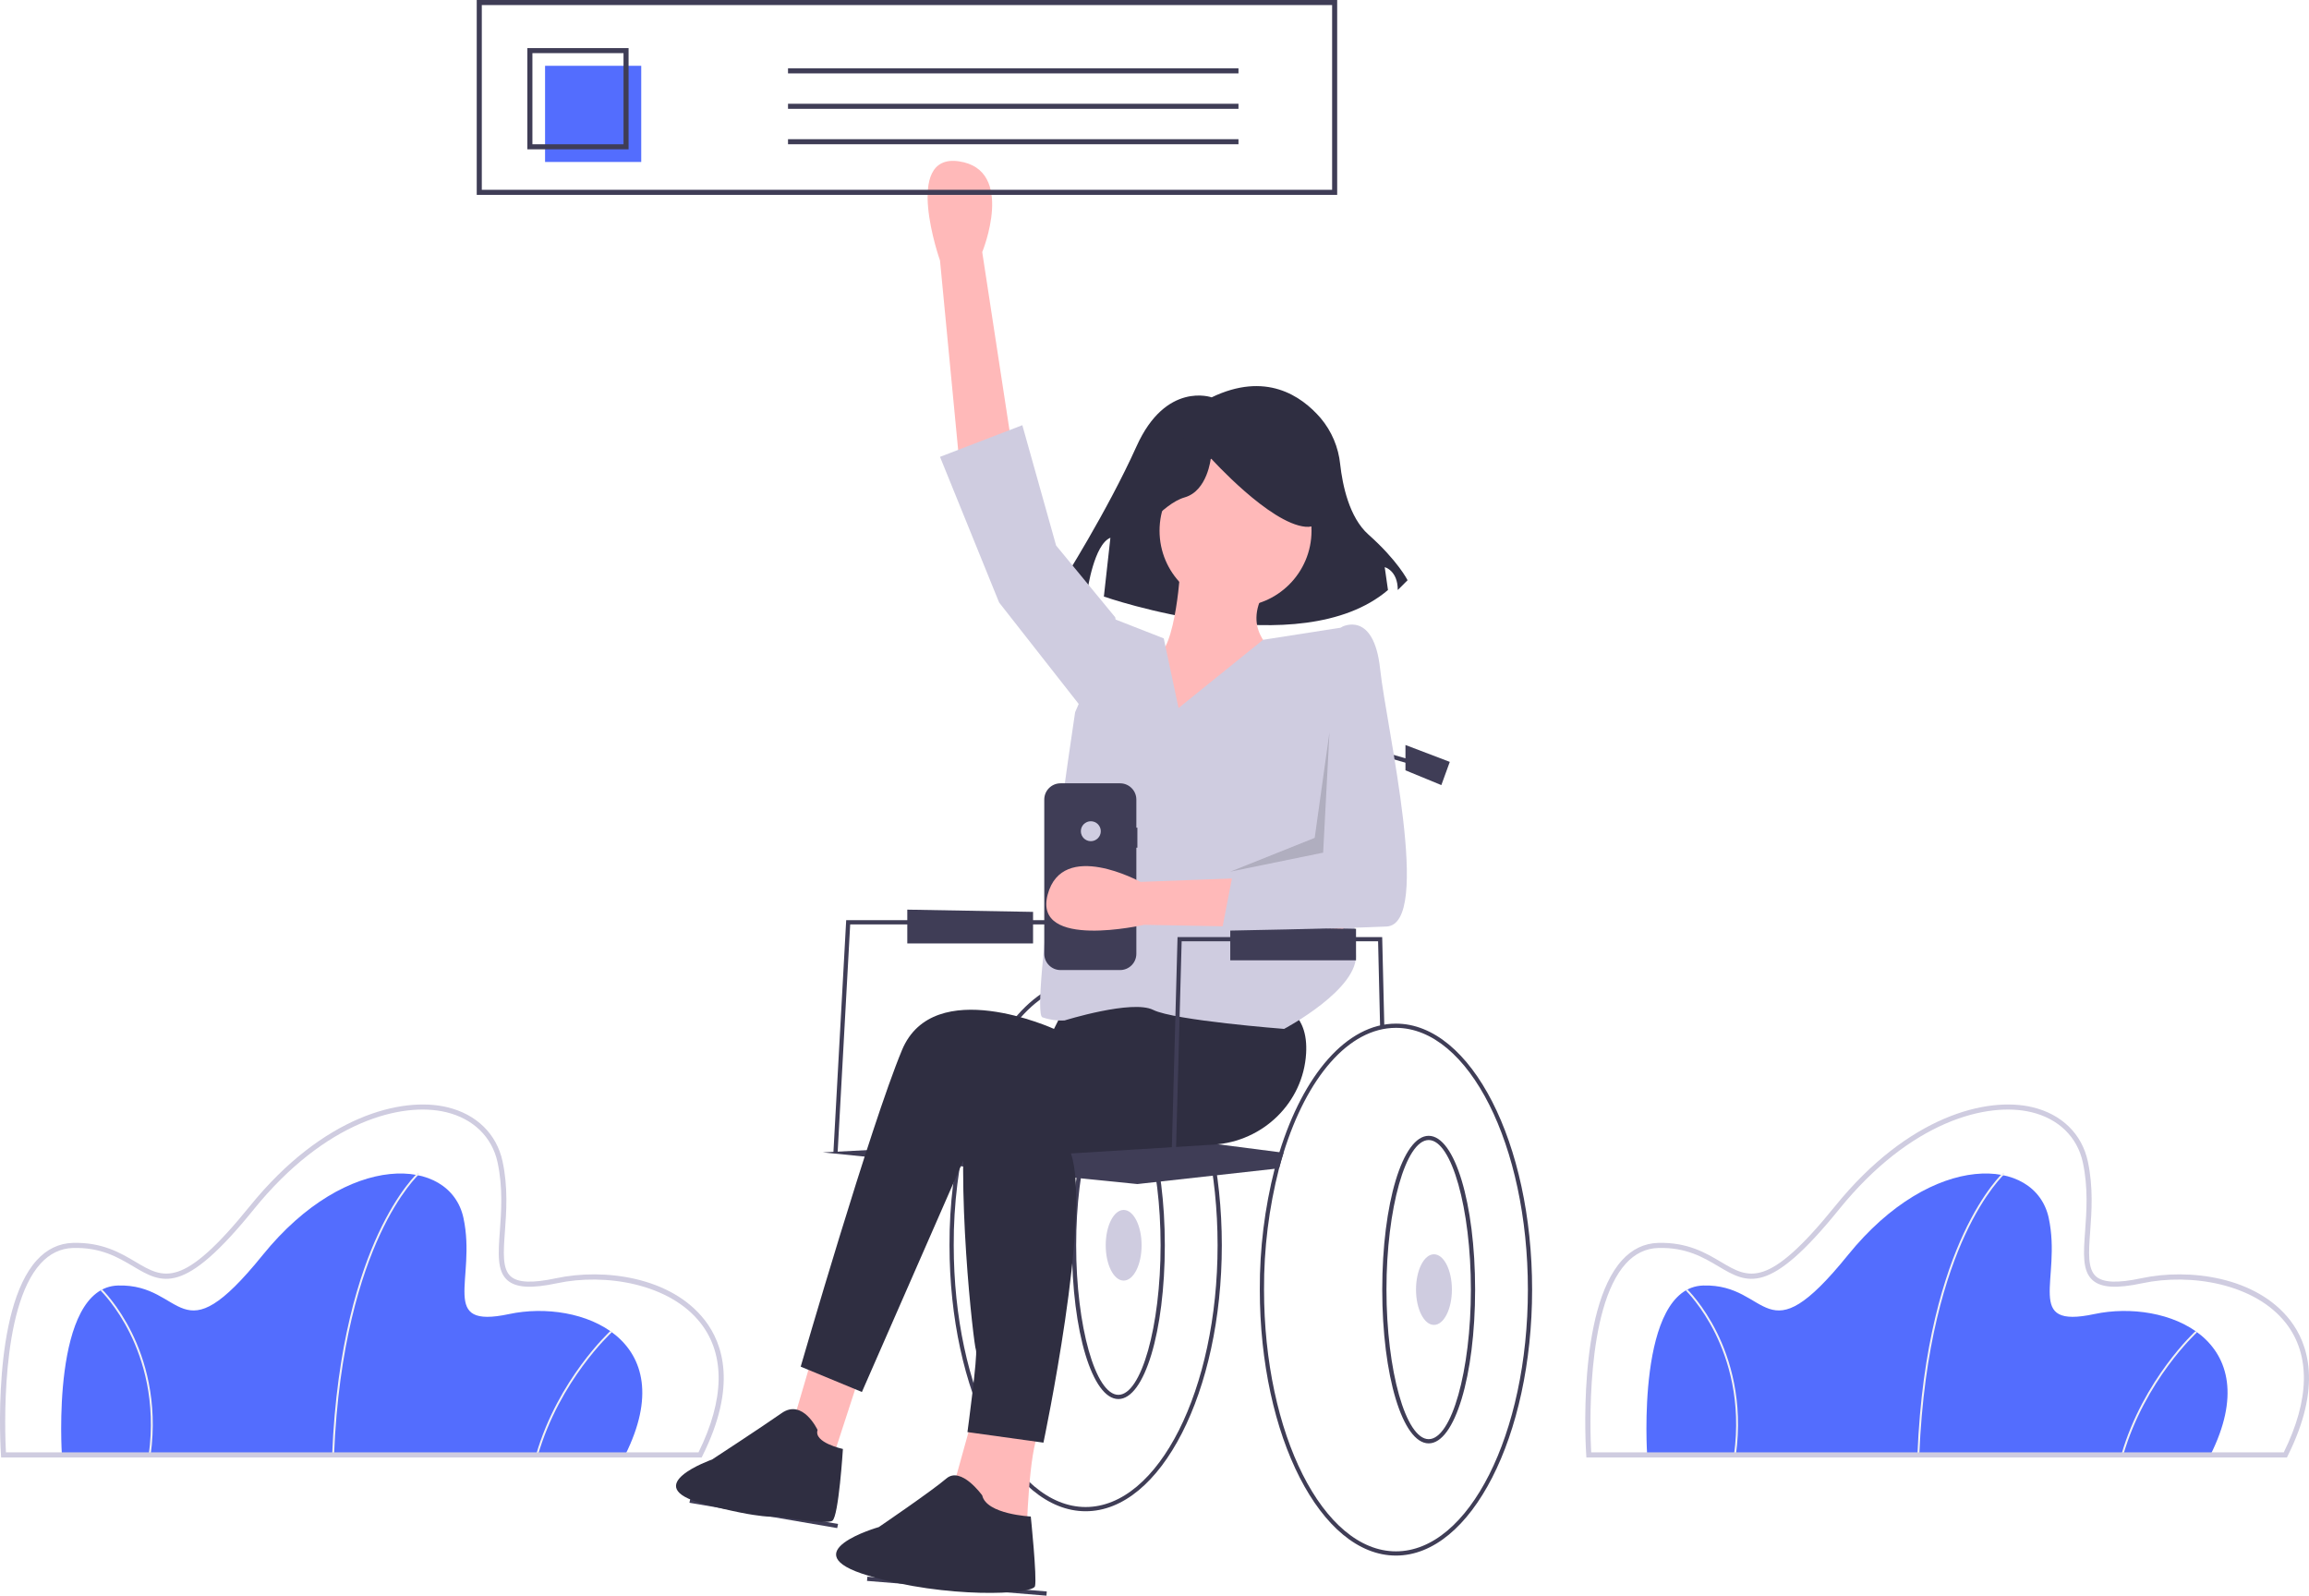
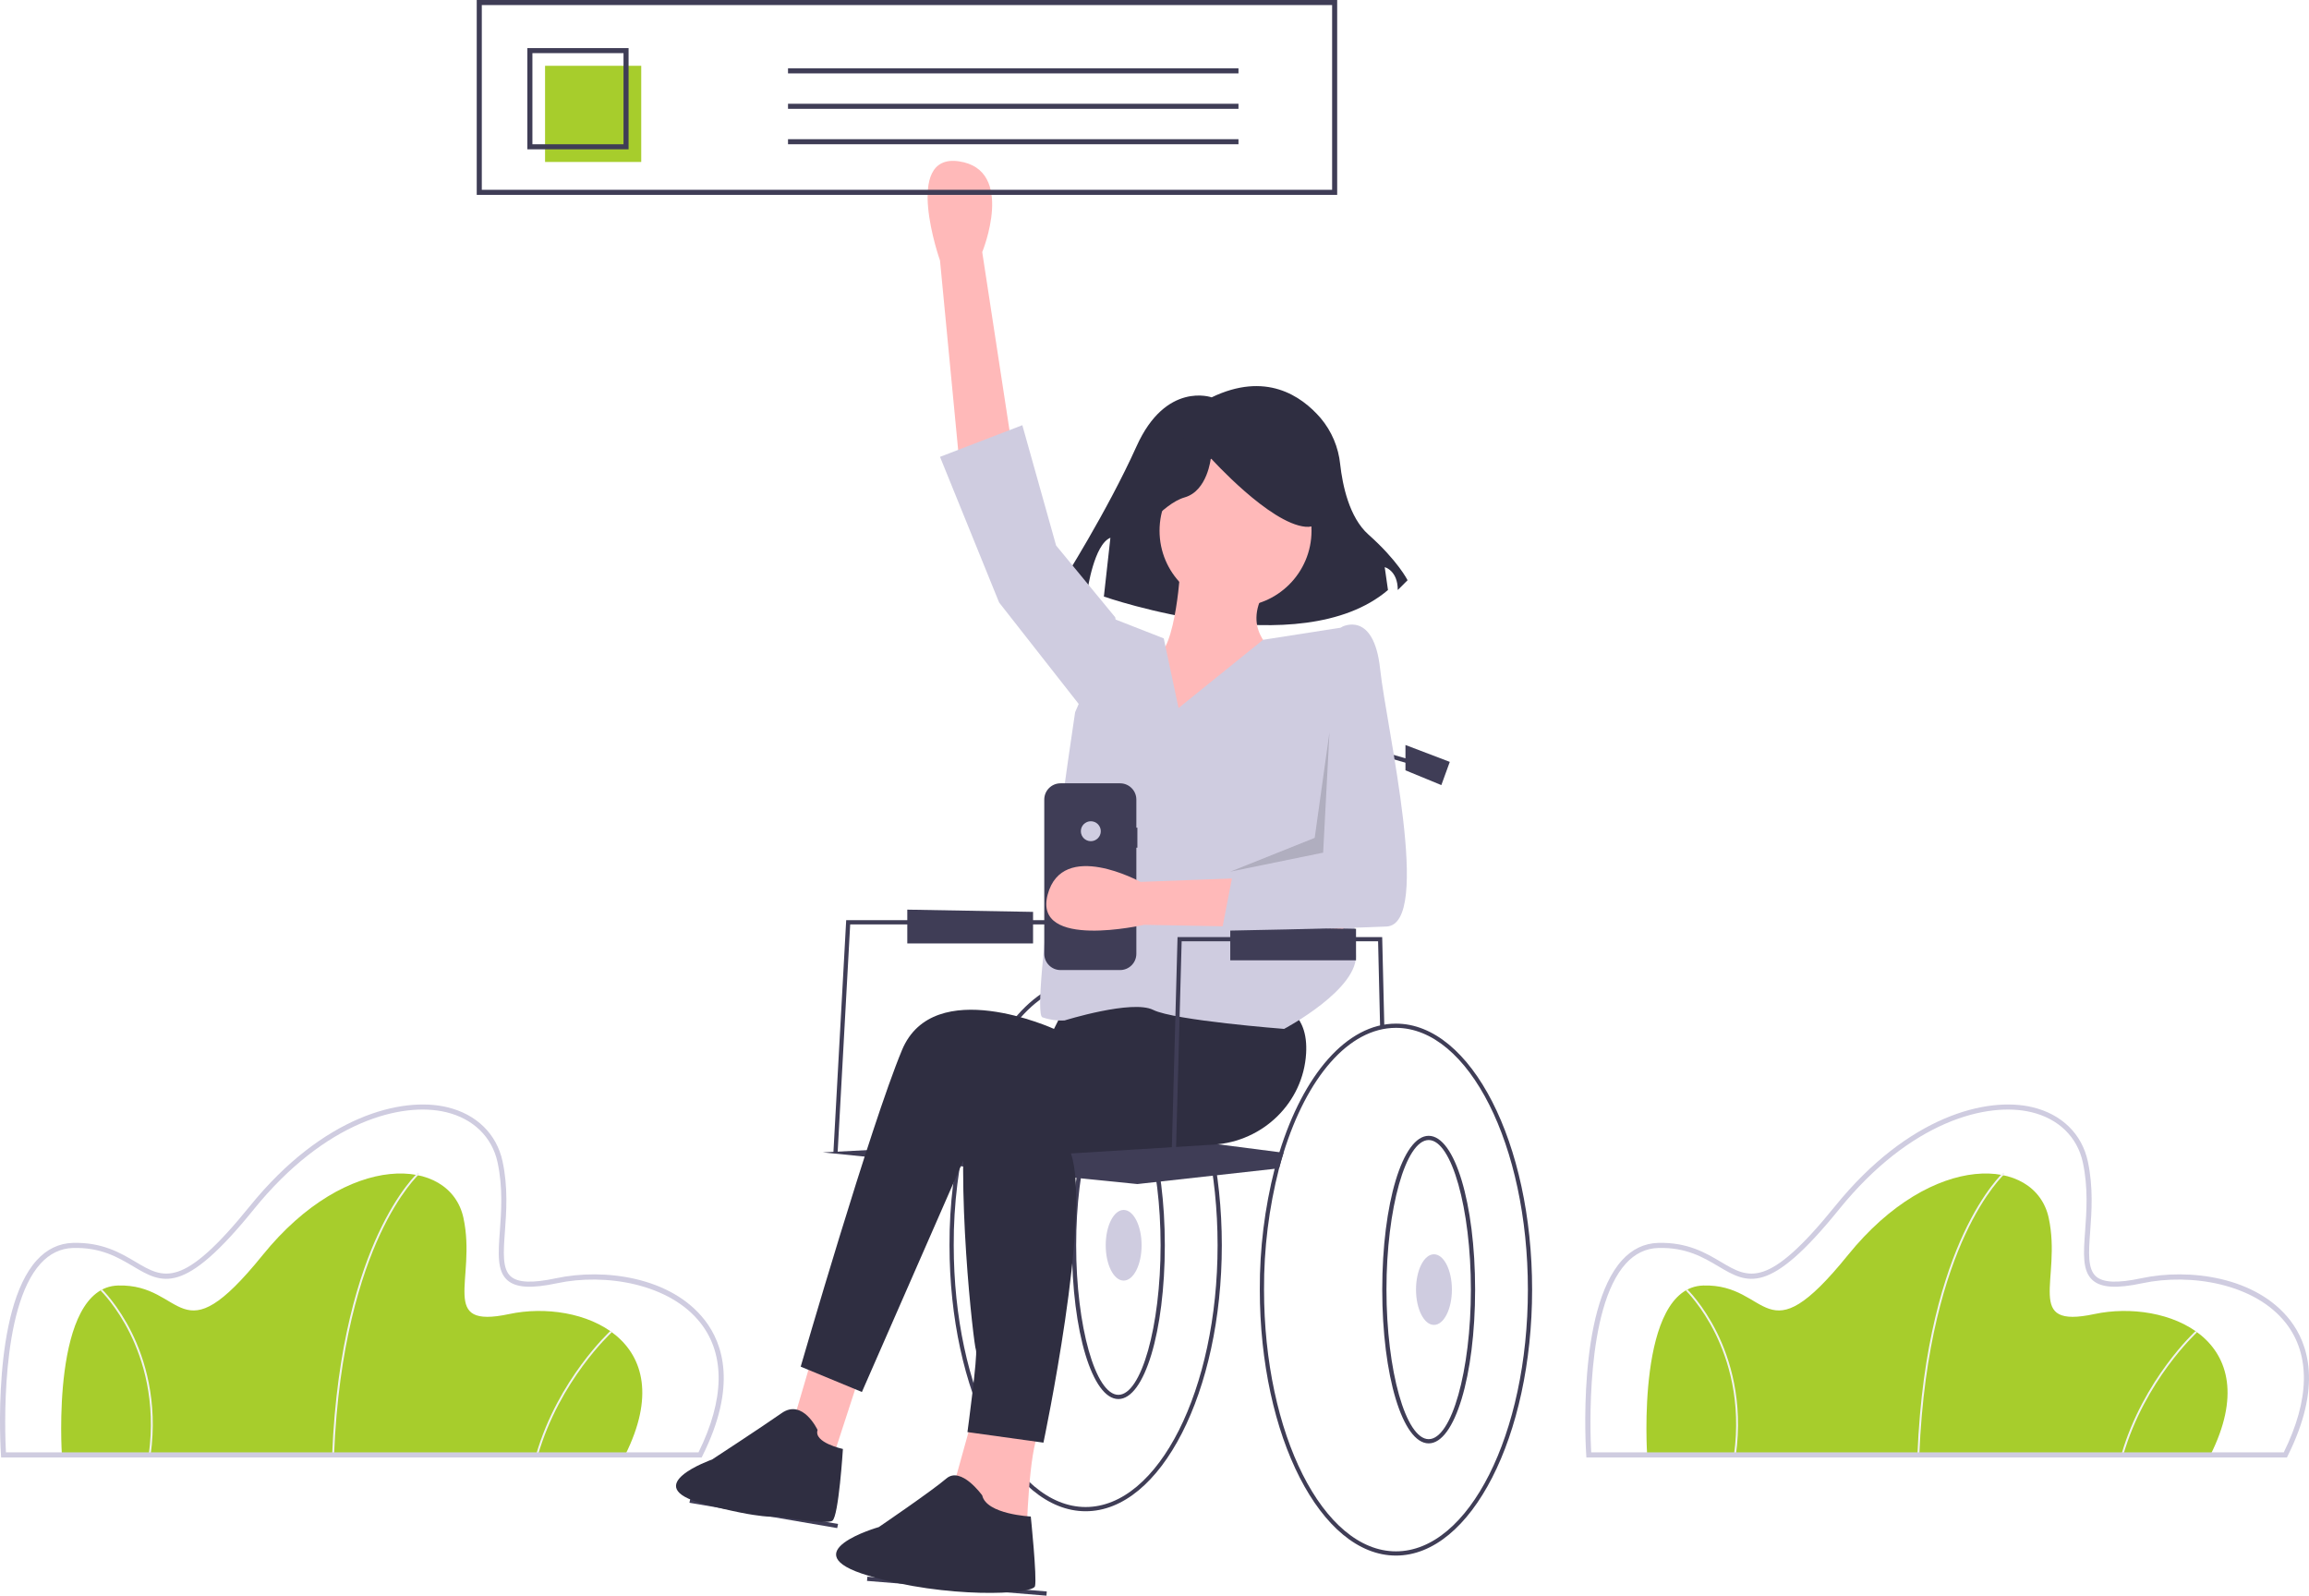
<svg xmlns="http://www.w3.org/2000/svg" data-name="Layer 1" width="1093.864" height="755.923" viewBox="0 0 1093.864 755.923">
-   <path d="M349.259,761.267H82.392s-5.409-79.339,26.597-80.24,28.4,35.162,68.52-14.425,88.805-46.882,95.116-17.581-12.171,52.742,21.638,45.53S376.757,706.271,349.259,761.267Z" transform="translate(-53.06788 -72.03831)" fill="#536dfe" />
+   <path d="M349.259,761.267H82.392s-5.409-79.339,26.597-80.24,28.4,35.162,68.52-14.425,88.805-46.882,95.116-17.581-12.171,52.742,21.638,45.53S376.757,706.271,349.259,761.267Z" transform="translate(-53.06788 -72.03831)" fill="#a7cd2c" />
  <path d="M211.32,761.285l-.901-.036c2.101-52.236,13.041-85.798,21.848-104.755,9.563-20.583,18.778-28.916,18.87-28.998l.599.674c-.091.081-9.198,8.331-18.685,28.775C224.293,675.821,213.413,709.246,211.32,761.285Z" transform="translate(-53.06788 -72.03831)" fill="#f2f2f2" />
  <path d="M307.906,761.393l-.865-.252c10.422-35.772,34.964-58.357,35.211-58.581l.606.667C342.613,703.45,318.254,725.875,307.906,761.393Z" transform="translate(-53.06788 -72.03831)" fill="#f2f2f2" />
  <path d="M124.424,761.329l-.893-.124c3.536-25.501-2.851-45.287-8.832-57.394-6.476-13.109-13.865-20.269-13.939-20.34l.624-.651c.075.072,7.578,7.342,14.123,20.591C121.544,715.632,127.992,735.601,124.424,761.329Z" transform="translate(-53.06788 -72.03831)" fill="#f2f2f2" />
  <path d="M385.478,762.473H53.608l-.077-1.124c-.191-2.797-4.424-68.764,16.95-92.301,4.778-5.262,10.534-8.024,17.107-8.209,13.933-.396,22.688,4.822,29.75,9.011,13.311,7.896,22.104,13.113,54.075-26.402,34.635-42.808,72.005-52.018,93.488-46.897,13.88,3.31,23.447,12.663,26.247,25.662,2.651,12.309,1.807,23.875,1.128,33.168-.726,9.943-1.3,17.797,2.784,21.357,3.409,2.97,10.214,3.24,21.413.85,22.78-4.86,54.565-.701,70.52,19.912,8.584,11.09,15.345,31.249-1.183,64.306ZM55.872,760.061H383.984c12.317-24.988,12.701-46.098,1.102-61.084-14.636-18.91-45.341-23.887-68.109-19.029-12.168,2.596-19.418,2.168-23.501-1.39-4.993-4.351-4.381-12.735-3.606-23.351.668-9.14,1.498-20.514-1.08-32.485-2.596-12.055-11.508-20.738-24.448-23.823-20.797-4.962-57.123,4.132-91.053,46.067-33.282,41.135-43.308,35.19-57.181,26.96-7.149-4.24-15.266-9.049-28.452-8.675-5.892.166-11.07,2.662-15.39,7.419C53.056,691.823,55.402,751.143,55.872,760.061Z" transform="translate(-53.06788 -72.03831)" fill="#cfcce0" />
-   <path d="M1100.259,761.267H833.392s-5.409-79.339,26.597-80.24,28.4,35.162,68.52-14.425,88.805-46.882,95.116-17.581-12.171,52.742,21.638,45.53S1127.757,706.271,1100.259,761.267Z" transform="translate(-53.06788 -72.03831)" fill="#536dfe" />
+   <path d="M1100.259,761.267H833.392s-5.409-79.339,26.597-80.24,28.4,35.162,68.52-14.425,88.805-46.882,95.116-17.581-12.171,52.742,21.638,45.53S1127.757,706.271,1100.259,761.267Z" transform="translate(-53.06788 -72.03831)" fill="#a7cd2c" />
  <path d="M962.32,761.285l-.901-.036c2.101-52.236,13.041-85.798,21.848-104.755,9.563-20.583,18.778-28.916,18.87-28.998l.599.674c-.091.081-9.198,8.331-18.685,28.775C975.293,675.821,964.413,709.246,962.32,761.285Z" transform="translate(-53.06788 -72.03831)" fill="#f2f2f2" />
  <path d="M1058.906,761.393l-.865-.252c10.422-35.772,34.964-58.357,35.211-58.581l.606.667C1093.613,703.45,1069.254,725.875,1058.906,761.393Z" transform="translate(-53.06788 -72.03831)" fill="#f2f2f2" />
  <path d="M875.424,761.329l-.893-.124c3.536-25.501-2.851-45.287-8.832-57.394-6.476-13.109-13.865-20.269-13.939-20.34l.624-.651c.075.072,7.578,7.342,14.123,20.591C872.544,715.632,878.992,735.601,875.424,761.329Z" transform="translate(-53.06788 -72.03831)" fill="#f2f2f2" />
  <path d="M1136.477,762.473H804.608l-.077-1.124c-.191-2.797-4.424-68.764,16.95-92.301,4.778-5.262,10.534-8.024,17.107-8.209,13.933-.396,22.688,4.822,29.75,9.011,13.311,7.896,22.104,13.113,54.075-26.402,34.635-42.808,72.005-52.018,93.488-46.897,13.88,3.31,23.447,12.663,26.247,25.662,2.651,12.309,1.807,23.875,1.128,33.168-.726,9.943-1.3,17.797,2.784,21.357,3.409,2.97,10.214,3.24,21.413.85,22.78-4.86,54.565-.701,70.52,19.912,8.584,11.09,15.345,31.249-1.183,64.306Zm-329.605-2.412h328.112c12.317-24.988,12.701-46.098,1.102-61.084-14.636-18.91-45.341-23.887-68.109-19.029-12.168,2.596-19.418,2.168-23.501-1.39-4.993-4.351-4.381-12.735-3.606-23.351.668-9.14,1.498-20.514-1.08-32.485-2.596-12.055-11.508-20.738-24.448-23.823-20.797-4.962-57.123,4.132-91.053,46.067-33.282,41.135-43.308,35.19-57.181,26.96-7.149-4.24-15.266-9.049-28.452-8.675-5.892.166-11.07,2.662-15.39,7.419C804.056,691.823,806.402,751.143,806.872,760.061Z" transform="translate(-53.06788 -72.03831)" fill="#cfcce0" />
  <path d="M567.389,535.965c-23.39,0-43.9,24.43-55.21,60.91-.8,2.56-1.55,5.19-2.25,7.86a227.65,227.65,0,0,0-7.04,57.23c0,69.48,28.93,126,64.5,126s64.5-56.52,64.5-126S602.959,535.965,567.389,535.965Zm0,250c-34.46,0-62.5-55.63-62.5-124a226.358,226.358,0,0,1,7.13-57.46q.99-3.765,2.12-7.38c11.01-35.47,30.76-59.16,53.25-59.16,34.46,0,62.5,55.63,62.5,124S601.849,785.965,567.389,785.965Z" transform="translate(-53.06788 -72.03831)" fill="#3f3d56" />
  <path d="M582.889,734.815c-12.337,0-22-32-22-72.851s9.663-72.851,22-72.851,22,32,22,72.851S595.226,734.815,582.889,734.815Zm0-143.701c-10.841,0-20,32.445-20,70.851s9.159,70.851,20,70.851,20-32.445,20-70.851S593.73,591.114,582.889,591.114Z" transform="translate(-53.06788 -72.03831)" fill="#3f3d56" />
  <ellipse cx="532.321" cy="589.926" rx="8.5" ry="16.732" fill="#cfcce0" />
  <polygon points="513.821 362.926 650.821 362.426 650.821 416.399 513.821 421.926 513.821 362.926" fill="#3f3d56" />
  <polygon points="396.819 545.981 394.823 545.872 400.875 435.926 524.821 435.926 524.821 437.926 402.768 437.926 396.819 545.981" fill="#3f3d56" />
  <polygon points="396.614 723.905 326.614 711.905 327.029 709.948 397.029 721.948 396.614 723.905" fill="#3f3d56" />
  <rect x="505.389" y="780.821" width="2.001" height="85.288" transform="translate(-408.927 1188.521) rotate(-85.29215)" fill="#3f3d56" />
  <path d="M661.139,618.125q-1.125,3.615-2.12,7.38l-2.09.23-65.04,7.23-149-15,155-8,61.29,7.91Z" transform="translate(-53.06788 -72.03831)" fill="#3f3d56" />
  <path d="M627.068,260.274s-21.658-7.735-35.581,23.205-35.581,64.975-35.581,64.975l12.376,3.094s3.094-21.658,10.829-24.752l-3.094,27.846s92.821,32.487,134.591-3.094l-1.547-10.829s6.188,1.547,6.188,10.829l4.641-4.641s-4.641-9.282-18.564-21.658c-9.139-8.123-12.279-23.577-13.358-33.24a40.224,40.224,0,0,0-9.261-21.905C669.453,259.381,652.594,247.983,627.068,260.274Z" transform="translate(-53.06788 -72.03831)" fill="#2f2e41" />
  <path d="M507.389,289.465l-9-94s-18-51,9-47,11,43,11,43l15,98Z" transform="translate(-53.06788 -72.03831)" fill="#ffb9b9" />
  <polygon points="384.321 644.426 374.321 678.426 393.321 694.426 407.321 651.426 384.321 644.426" fill="#ffb9b9" />
  <path d="M514.389,741.465l-10,36,35,22s1-41,6-49Z" transform="translate(-53.06788 -72.03831)" fill="#ffb9b9" />
  <path d="M557.389,549.465l-5,10s-57-26-72,10-48,150-48,150l29,12,53-121,121-3,5-67Z" transform="translate(-53.06788 -72.03831)" fill="#2f2e41" />
  <path d="M599.389,566.465s-82-17-88,24,3,119,4,121-4,39-4,39l36,5s23-109,13-137l67.66-4.185c23.356-1.445,42.436-19.894,43.779-43.256.514-8.943-1.724-17.059-9.439-21.559-24-14-68-14-68-14Z" transform="translate(-53.06788 -72.03831)" fill="#2f2e41" />
  <path d="M440.389,749.465s-7-15-17-8-33,22-33,22-35.579,12.528-4,21c28.089,7.535,35,6,35,6s23,4,26,2,5-34,5-34S438.389,755.465,440.389,749.465Z" transform="translate(-53.06788 -72.03831)" fill="#2f2e41" />
  <path d="M518.389,780.465s-10-14-17-8-32,23-32,23-42,12-5,23,78,9,79,5-2-33-2-33S520.389,789.465,518.389,780.465Z" transform="translate(-53.06788 -72.03831)" fill="#2f2e41" />
  <circle cx="585.321" cy="251.426" r="36" fill="#ffb9b9" />
  <path d="M612.389,339.465s-2,41-12,44-38,36-25,46,88,3,88,3l-7-52s-16-11-3-30Z" transform="translate(-53.06788 -72.03831)" fill="#ffb9b9" />
  <path d="M611.389,407.465l-7-33-23-9-19,44s-21.5,142.5-15.5,144.5a27.042,27.042,0,0,0,10.5,1.5s32-10,42-5,62,9,62,9,36-19,34-36,0-112,0-112l-4.5-42.5-39.457,6.172Z" transform="translate(-53.06788 -72.03831)" fill="#cfcce0" />
  <polygon points="529.321 298.426 528.321 292.426 500.321 258.426 484.321 201.426 445.321 216.426 473.321 285.426 513.321 336.426 529.321 298.426" fill="#cfcce0" />
  <path d="M591.095,327.77s12.376-17.017,23.205-20.111,12.376-18.564,12.376-18.564,27.846,30.94,44.864,32.487,1.547-37.129,1.547-37.129l-30.94-7.735-29.393,3.094-23.205,15.47Z" transform="translate(-53.06788 -72.03831)" fill="#2f2e41" />
  <polygon points="653.822 486.96 652.854 445.926 559.795 445.926 556.821 555.954 554.821 555.899 557.848 443.926 654.788 443.926 654.82 444.892 655.82 486.892 653.822 486.96" fill="#3f3d56" />
  <polygon points="651.821 430.926 649.821 430.926 649.821 354.595 682.101 363.966 681.542 365.887 651.821 357.258 651.821 430.926" fill="#3f3d56" />
  <path d="M714.389,556.965c-23.39,0-43.9,24.43-55.21,60.91-.8,2.56-1.55,5.19-2.25,7.86a227.65,227.65,0,0,0-7.04,57.23c0,69.48,28.93,126,64.5,126s64.5-56.52,64.5-126S749.959,556.965,714.389,556.965Zm0,250c-34.46,0-62.5-55.63-62.5-124a226.358,226.358,0,0,1,7.13-57.46q.99-3.765,2.12-7.38c11.01-35.47,30.76-59.16,53.25-59.16,34.46,0,62.5,55.63,62.5,124S748.849,806.965,714.389,806.965Z" transform="translate(-53.06788 -72.03831)" fill="#3f3d56" />
  <path d="M729.889,755.815c-12.337,0-22-32-22-72.851s9.663-72.851,22-72.851,22,32,22,72.851S742.226,755.815,729.889,755.815Zm0-143.701c-10.841,0-20,32.445-20,70.851s9.159,70.851,20,70.851,20-32.445,20-70.851S740.73,612.114,729.889,612.114Z" transform="translate(-53.06788 -72.03831)" fill="#3f3d56" />
  <ellipse cx="679.321" cy="610.926" rx="8.5" ry="16.732" fill="#cfcce0" />
  <polygon points="665.821 352.926 686.821 360.926 682.821 371.926 665.821 364.926 665.821 352.926" fill="#3f3d56" />
  <polygon points="582.821 438.926 582.821 454.926 642.402 454.926 642.402 439.989 582.821 438.926" fill="#3f3d56" />
  <polygon points="429.821 430.926 429.821 446.926 489.402 446.926 489.402 431.989 429.821 430.926" fill="#3f3d56" />
  <path d="M686.541,164.353H278.917v-92.315H686.541ZM281.314,161.956h402.829V74.436H281.314Z" transform="translate(-53.06788 -72.03831)" fill="#3f3d56" />
-   <rect x="258.219" y="31.171" width="45.558" height="45.558" fill="#536dfe" />
+   <rect x="258.219" y="31.171" width="45.558" height="45.558" fill="#a7cd2c" />
  <path d="M350.85,142.773H302.895V94.817h47.956Zm-45.558-2.398h43.16V97.215H305.292Z" transform="translate(-53.06788 -72.03831)" fill="#3f3d56" />
  <rect x="373.313" y="32.37" width="213.403" height="2.398" fill="#3f3d56" />
  <rect x="373.313" y="49.155" width="213.403" height="2.398" fill="#3f3d56" />
  <rect x="373.313" y="65.939" width="213.403" height="2.398" fill="#3f3d56" />
  <path d="M591.889,464.142h-.486v-13.316a7.707,7.707,0,0,0-7.707-7.707H555.484a7.707,7.707,0,0,0-7.707,7.707v73.053a7.707,7.707,0,0,0,7.707,7.707H583.696a7.707,7.707,0,0,0,7.707-7.707v-50.258h.486Z" transform="translate(-53.06788 -72.03831)" fill="#3f3d56" />
  <circle cx="516.765" cy="393.774" r="4.721" fill="#d0cde1" />
  <path d="M689.468,511.928l-94.413-1.776s-52.72,12.068-45.667-14.3,43.974-6.026,43.974-6.026l99.071-3.729Z" transform="translate(-53.06788 -72.03831)" fill="#ffb9b9" />
  <path d="M679.889,375.965l9-7s15-8,18,20,25,121,3,122-78,2-78,2l6-31,46-3Z" transform="translate(-53.06788 -72.03831)" fill="#cfcce0" />
  <polygon points="629.821 346.926 626.821 403.926 582.821 412.926 622.821 396.926 629.821 346.926" opacity="0.15" />
</svg>
